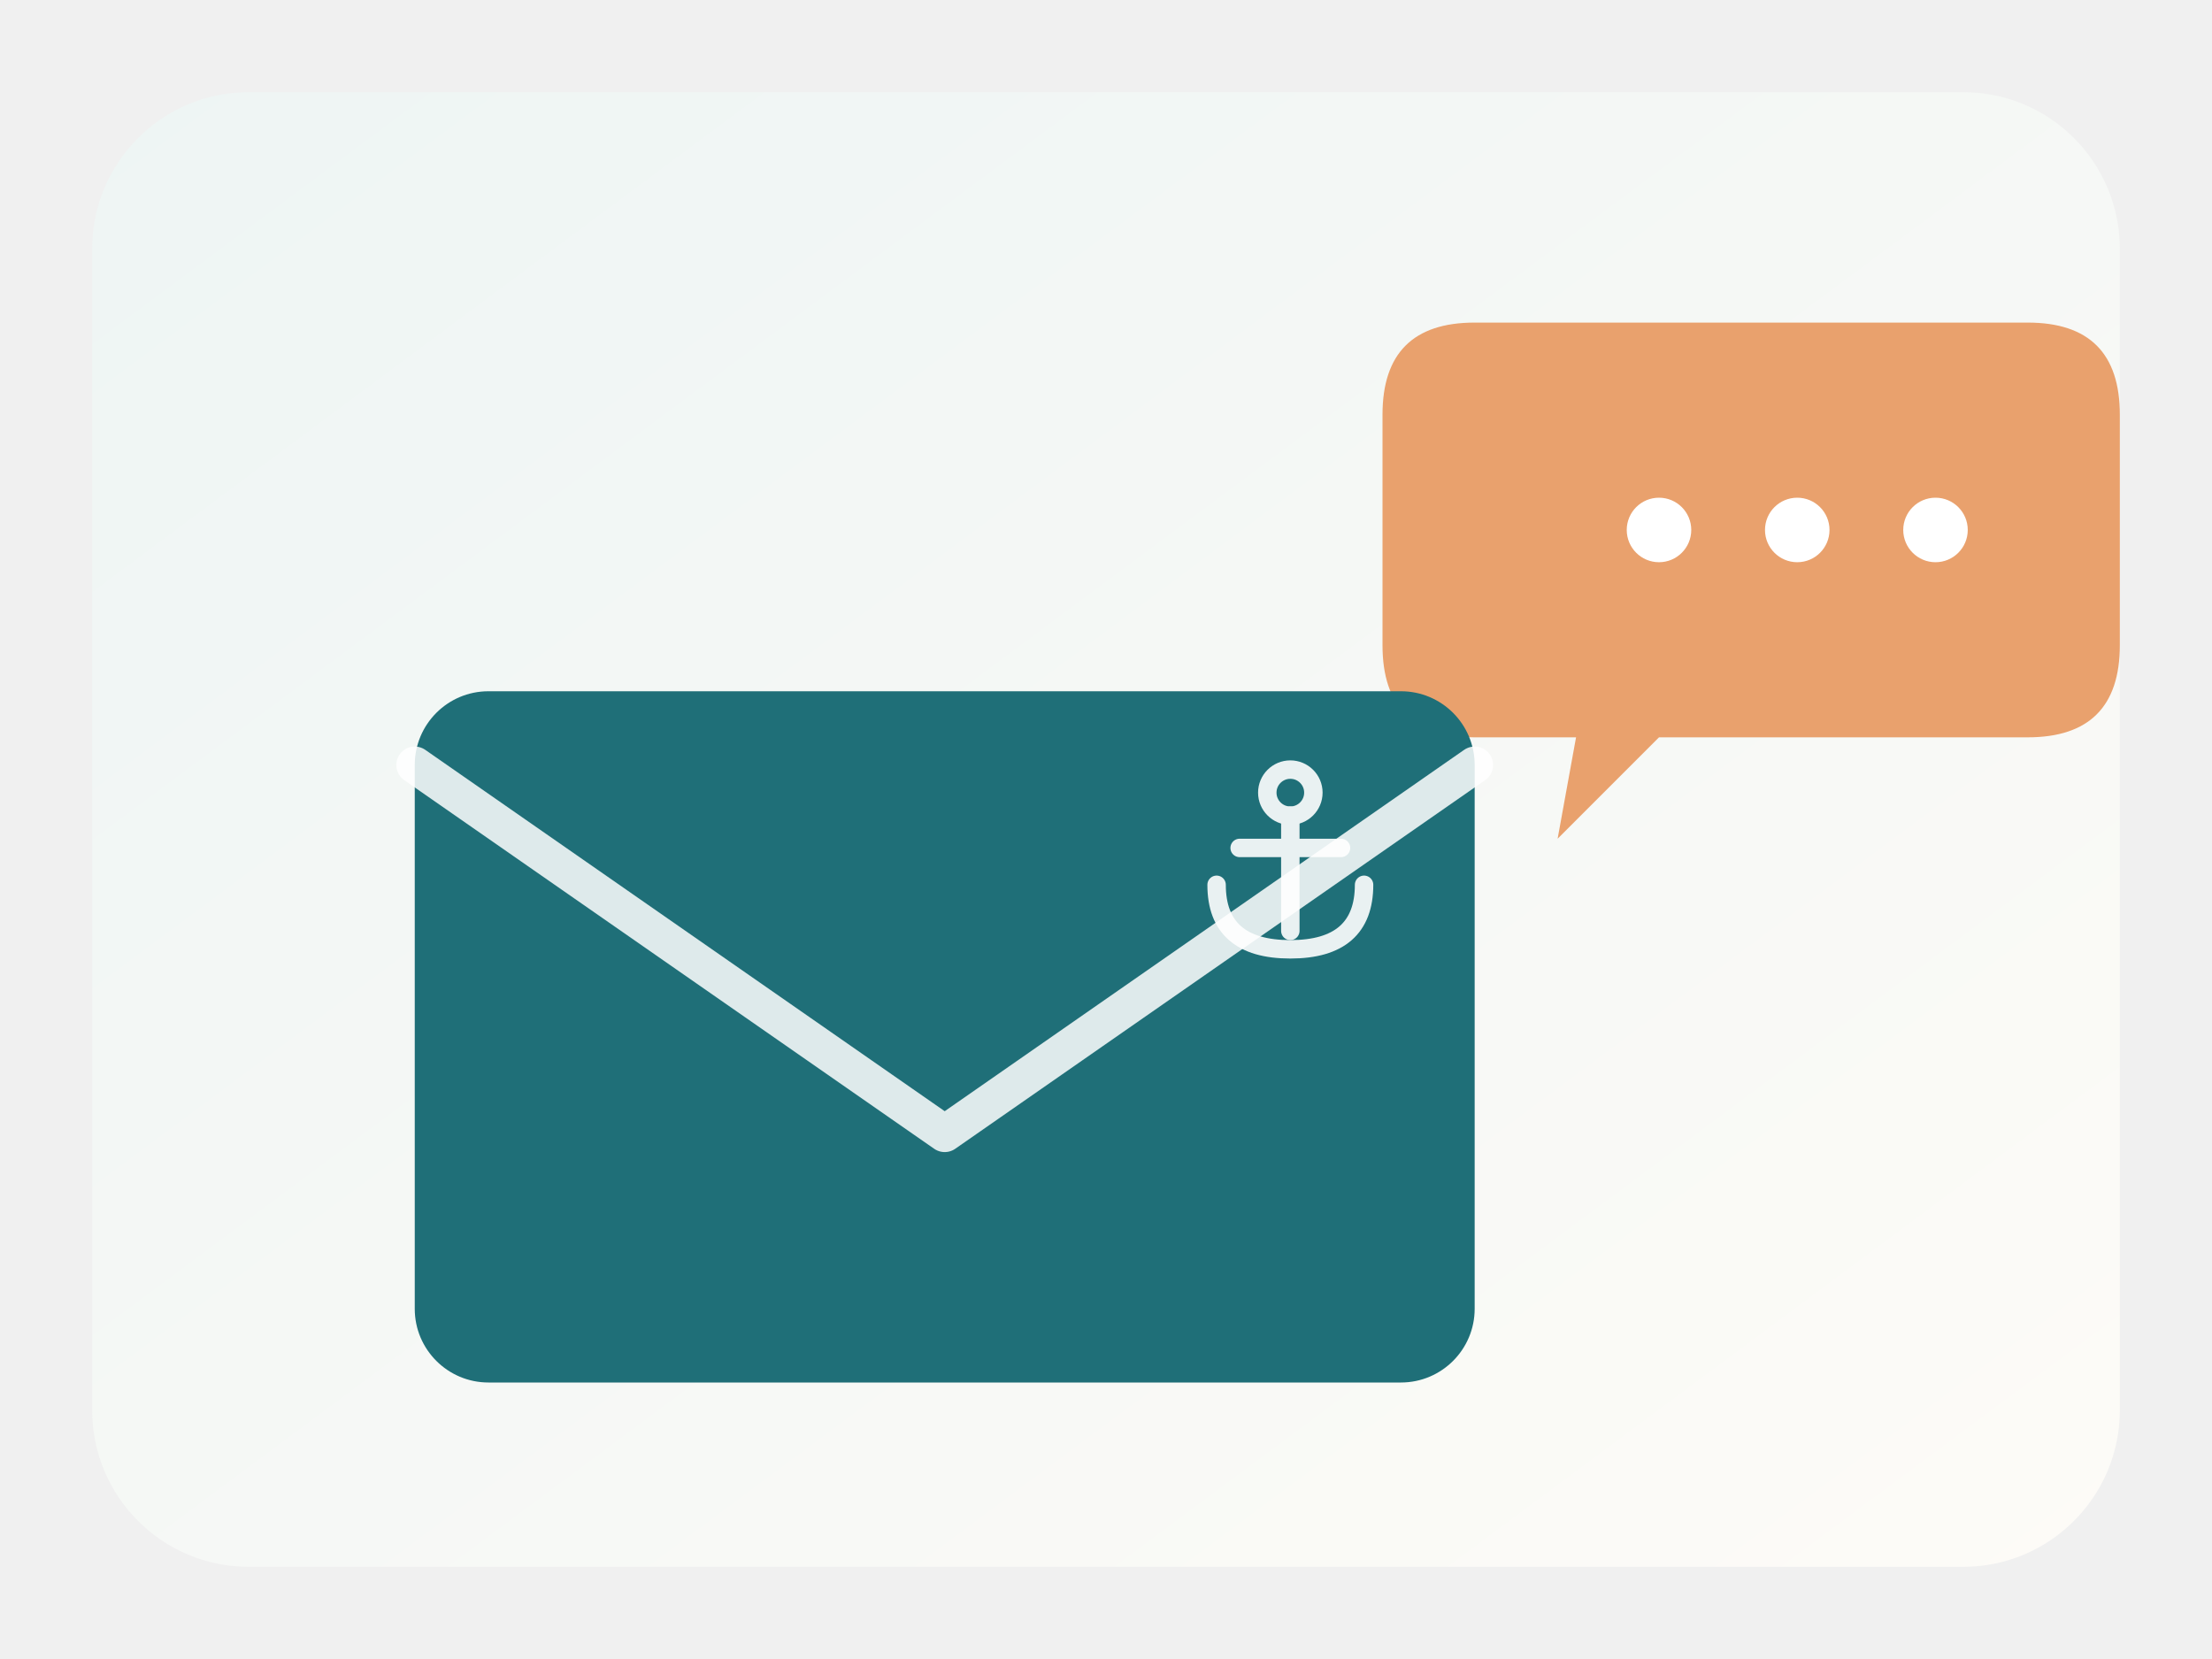
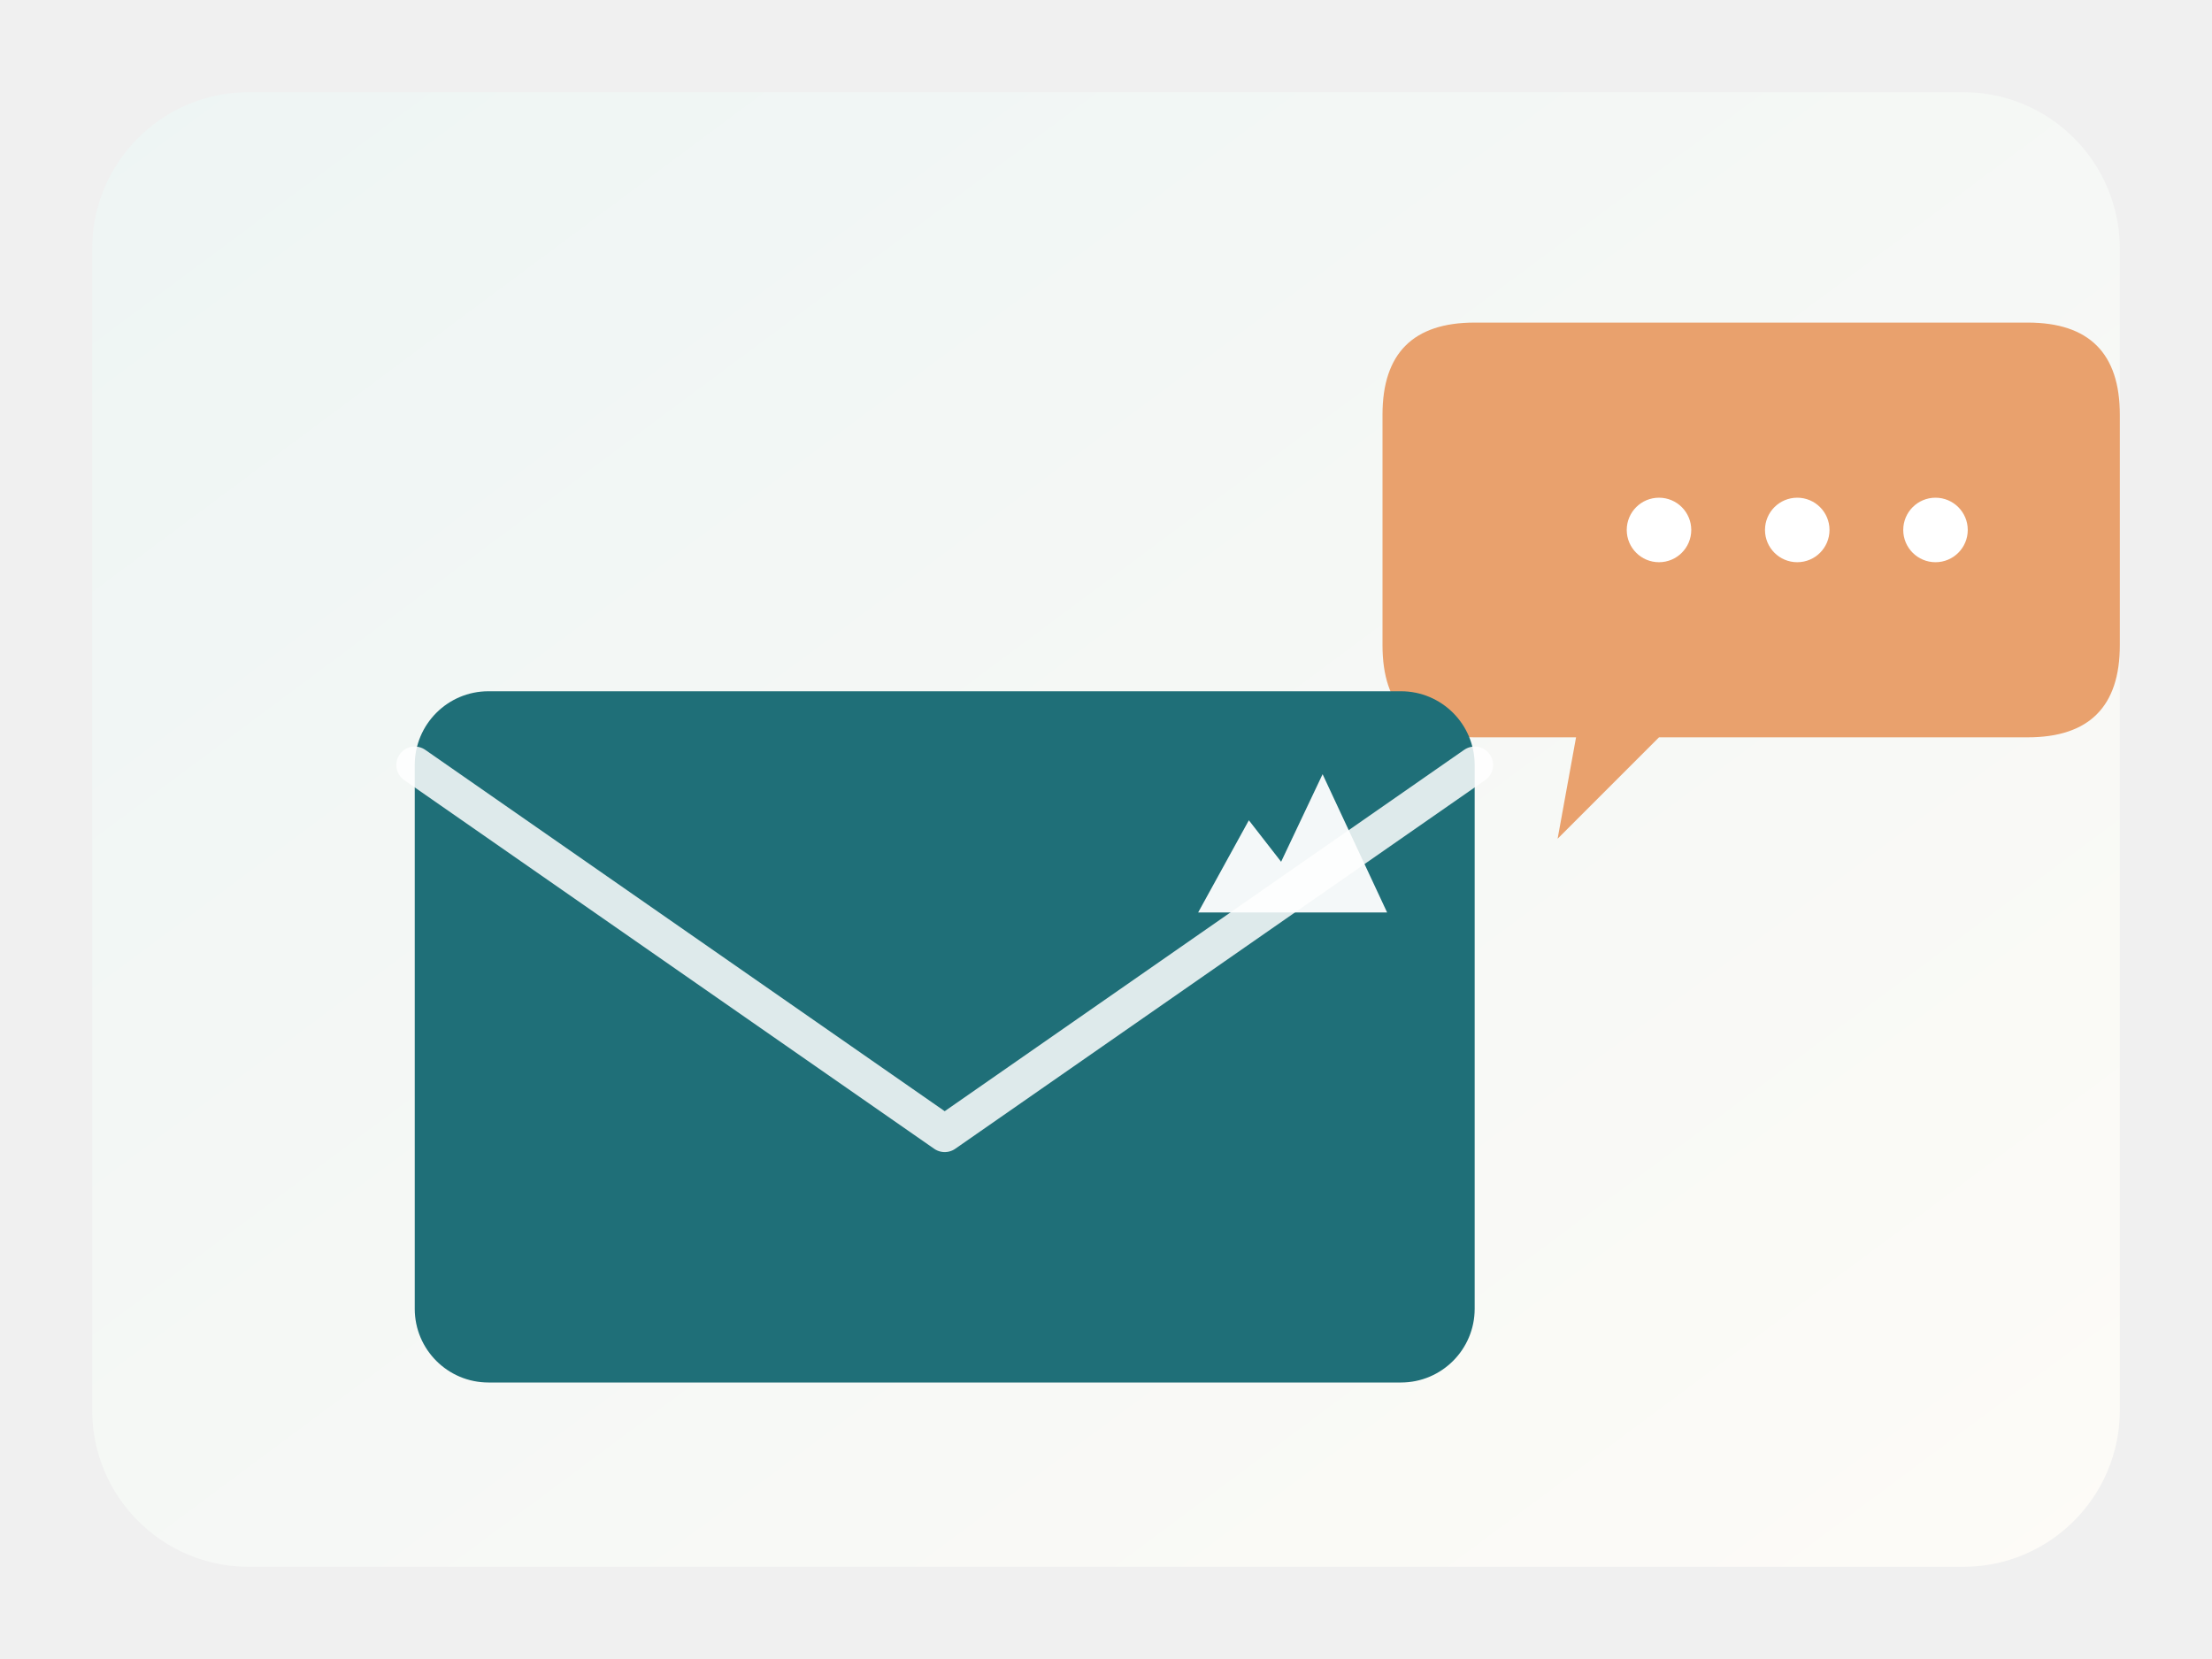
- <svg xmlns="http://www.w3.org/2000/svg" viewBox="0 0 480 360" role="img" aria-label="Nehmen Sie Kontakt auf – ein Briefumschlag mit Anker">
+ <svg xmlns="http://www.w3.org/2000/svg" viewBox="0 0 480 360" role="img" aria-label="Nehmen Sie Kontakt auf – ein Briefumschlag mit Fels">
  <defs>
    <linearGradient id="bg4" x1="0" y1="0" x2="1" y2="1">
      <stop offset="0" stop-color="#eef5f4" />
      <stop offset="1" stop-color="#fdfbf7" />
    </linearGradient>
  </defs>
  <rect x="20" y="20" width="440" height="320" rx="34" fill="url(#bg4)" />
  <g transform="translate(300 70)">
    <path d="M0 0 L120 0 Q140 0 140 20 L140 70 Q140 90 120 90 L40 90 L18 112 L22 90 L0 90 Q-20 90 -20 70 L-20 20 Q-20 0 0 0Z" transform="translate(20 0)" fill="#e8985e" opacity="0.9" />
    <g fill="#ffffff">
      <circle cx="60" cy="45" r="7" />
      <circle cx="90" cy="45" r="7" />
      <circle cx="120" cy="45" r="7" />
    </g>
  </g>
  <g transform="translate(90 150)">
    <rect x="0" y="0" width="230" height="150" rx="16" fill="#1f6f78" />
    <path d="M0 16 L115 96 L230 16" fill="none" stroke="#ffffff" stroke-width="8" stroke-linecap="round" stroke-linejoin="round" opacity="0.85" />
-     <g transform="translate(190 34)" stroke="#ffffff" stroke-width="4" stroke-linecap="round" fill="none" opacity="0.9">
-       <circle cx="0" cy="-12" r="5" />
-       <line x1="0" y1="-7" x2="0" y2="18" />
-       <line x1="-11" y1="0" x2="11" y2="0" />
-       <path d="M-16 8 Q-16 22 0 22 Q16 22 16 8" />
+     <g transform="translate(190 34)" opacity="0.95">
+       <path d="M-20 14 L-9 -6 L-2 3 L7 -16 L21 14 Z" fill="#ffffff" />
    </g>
  </g>
</svg>
